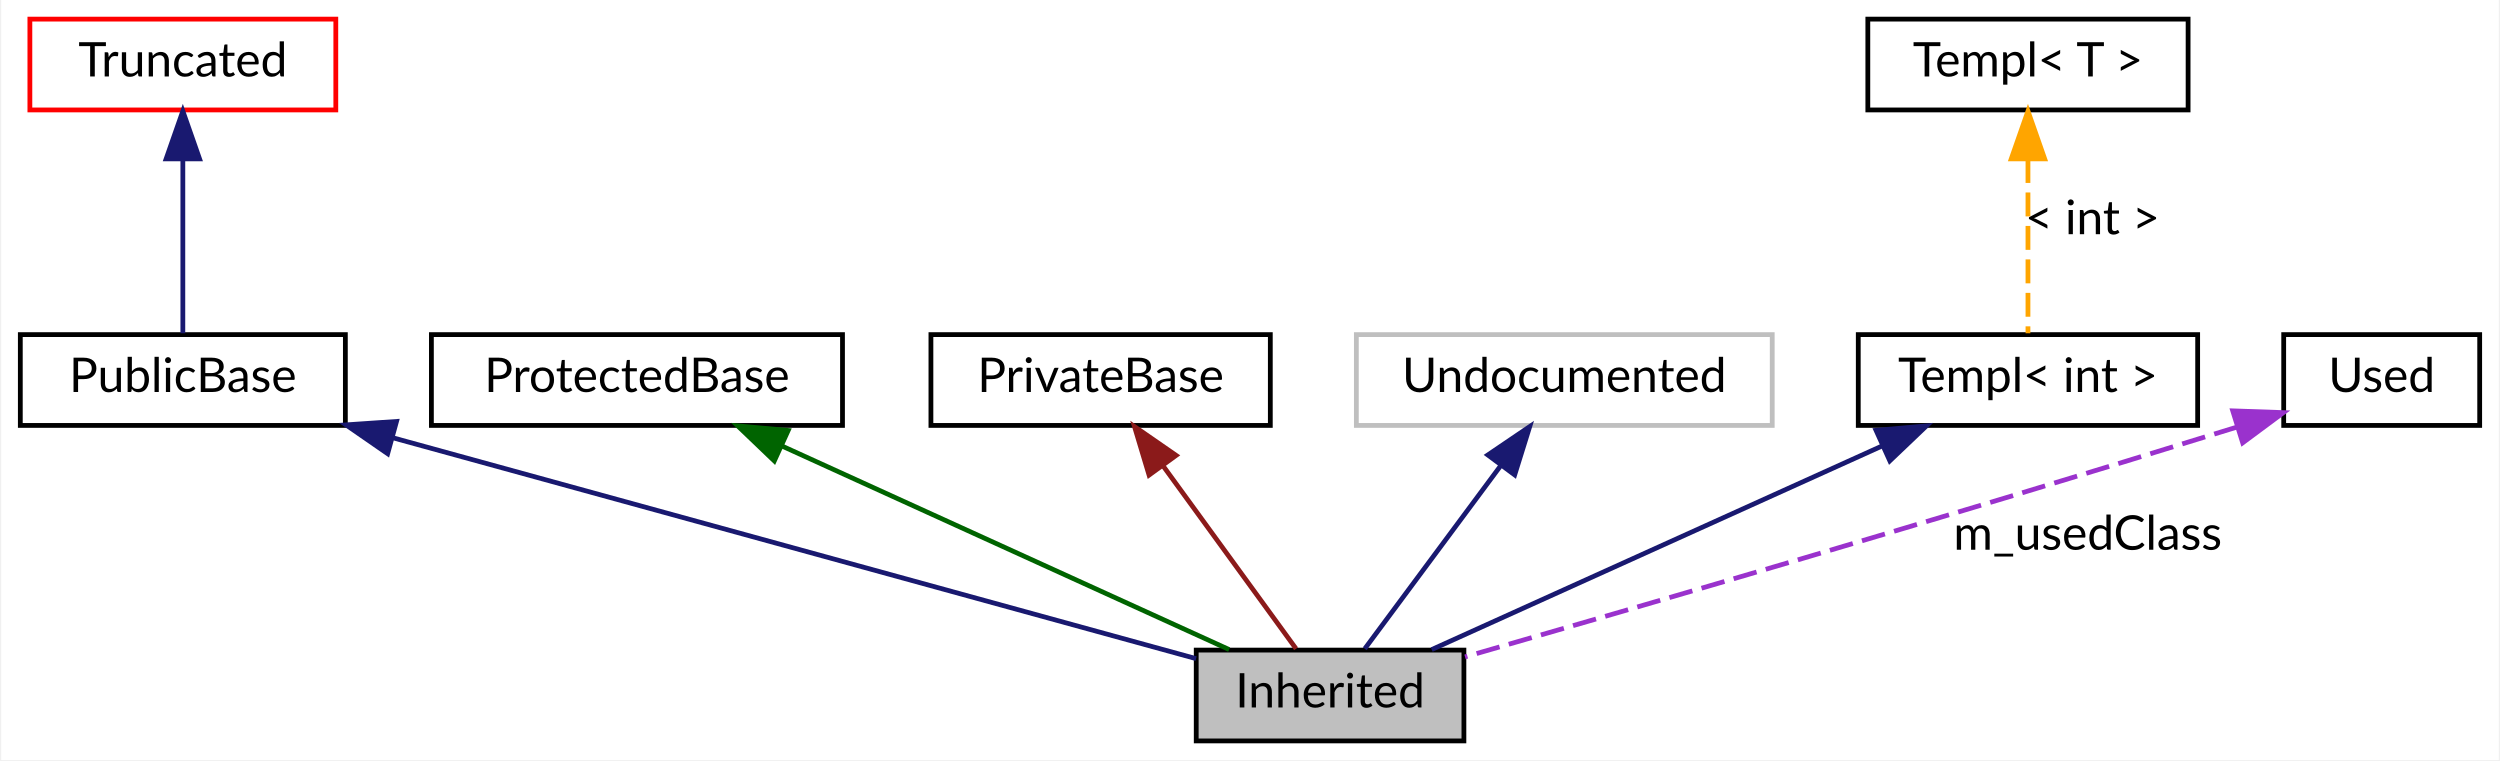
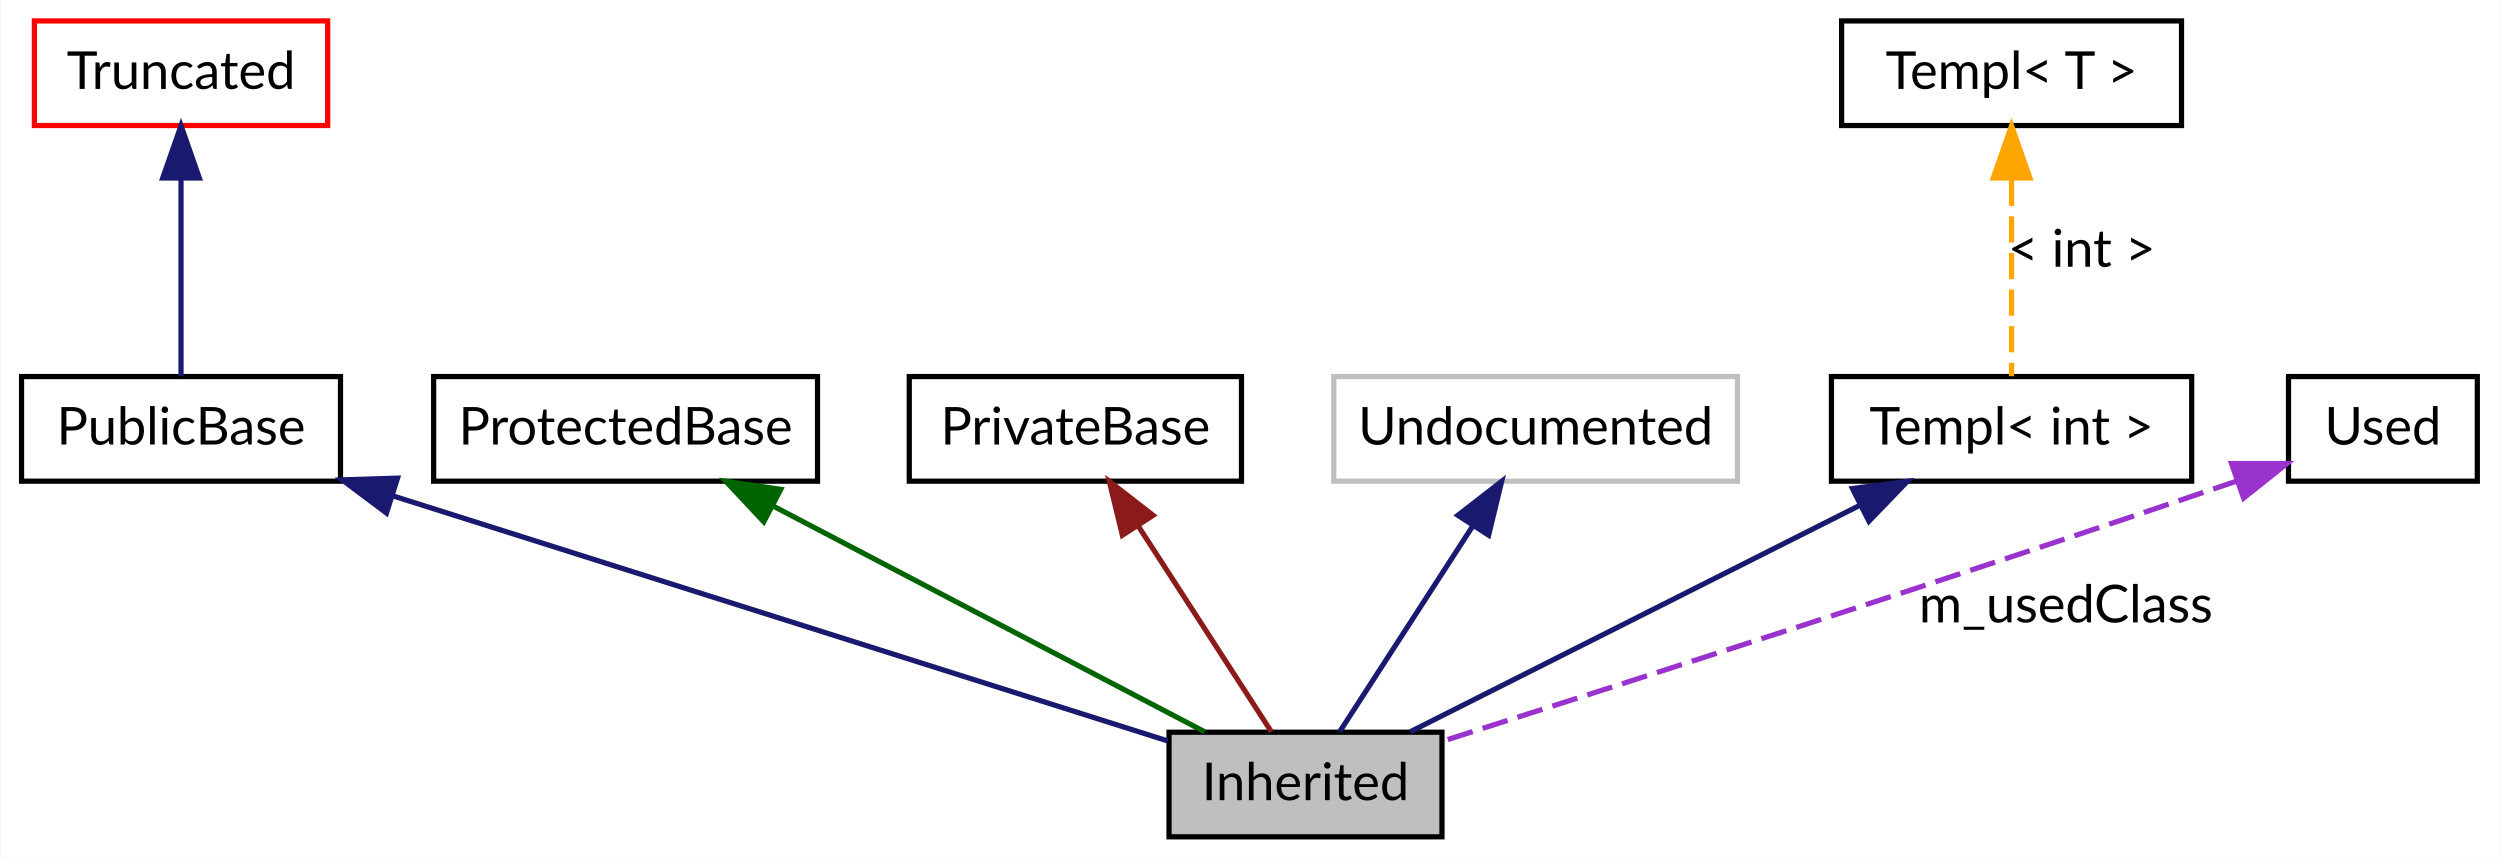
- <svg xmlns="http://www.w3.org/2000/svg" xmlns:xlink="http://www.w3.org/1999/xlink" width="523pt" height="159pt" viewBox="0.00 0.00 522.50 159.00">
-   <g id="graph0" class="graph" transform="scale(1 1) rotate(0) translate(4 155)">
-     <polygon fill="#ffffff" stroke="transparent" points="-4,4 -4,-155 518.5,-155 518.5,4 -4,4" />
+ <svg xmlns="http://www.w3.org/2000/svg" xmlns:xlink="http://www.w3.org/1999/xlink" width="478pt" height="164pt" viewBox="0.00 0.00 477.77 164.00">
+   <g id="graph0" class="graph" transform="scale(1 1) rotate(0) translate(4 160)">
+     <polygon fill="#ffffff" stroke="transparent" points="-4,4 -4,-160 473.769,-160 473.769,4 -4,4" />
    <g id="node1" class="node">
-       <polygon fill="#bfbfbf" stroke="#000000" points="302,-19 246,-19 246,0 302,0 302,-19" />
-       <text text-anchor="middle" x="274" y="-7" font-family="Lato" font-size="10.00" fill="#000000">Inherited</text>
+       <polygon fill="#bfbfbf" stroke="#000000" points="271.59,-20 219.402,-20 219.402,0 271.59,0 271.59,-20" />
+       <text text-anchor="middle" x="245.496" y="-7" font-family="Lato" font-size="10.00" fill="#000000">Inherited</text>
    </g>
    <g id="node2" class="node">
      <g id="a_node2">
        <a xlink:href="$classPublicBase.html" xlink:title="PublicBase">
-           <polygon fill="none" stroke="#000000" points="68,-85 0,-85 0,-66 68,-66 68,-85" />
-           <text text-anchor="middle" x="34" y="-73" font-family="Lato" font-size="10.00" fill="#000000">PublicBase</text>
+           <polygon fill="none" stroke="#000000" points="60.988,-88 .004,-88 .004,-68 60.988,-68 60.988,-88" />
+           <text text-anchor="middle" x="30.496" y="-75" font-family="Lato" font-size="10.00" fill="#000000">PublicBase</text>
        </a>
      </g>
    </g>
    <g id="edge1" class="edge">
-       <path fill="none" stroke="#191970" d="M77.818,-63.45C126.779,-49.986 204.588,-28.588 245.968,-17.209" />
-       <polygon fill="#191970" stroke="#191970" points="76.845,-60.087 68.131,-66.114 78.701,-66.837 76.845,-60.087" />
+       <path fill="none" stroke="#191970" d="M70.982,-65.195C114.416,-51.458 182.13,-30.041 219.145,-18.334" />
+       <polygon fill="#191970" stroke="#191970" points="69.779,-61.905 61.3,-68.257 71.89,-68.579 69.779,-61.905" />
    </g>
    <g id="node3" class="node">
      <g id="a_node3">
        <a xlink:href="$classTruncated.html" xlink:title="Truncated">
-           <polygon fill="none" stroke="#ff0000" points="66,-151 2,-151 2,-132 66,-132 66,-151" />
-           <text text-anchor="middle" x="34" y="-139" font-family="Lato" font-size="10.00" fill="#000000">Truncated</text>
+           <polygon fill="none" stroke="#ff0000" points="58.532,-156 2.46,-156 2.46,-136 58.532,-136 58.532,-156" />
+           <text text-anchor="middle" x="30.496" y="-143" font-family="Lato" font-size="10.00" fill="#000000">Truncated</text>
        </a>
      </g>
    </g>
    <g id="edge2" class="edge">
-       <path fill="none" stroke="#191970" d="M34,-121.732C34,-109.697 34,-94.847 34,-85.278" />
-       <polygon fill="#191970" stroke="#191970" points="30.5,-121.761 34,-131.762 37.5,-121.761 30.5,-121.761" />
+       <path fill="none" stroke="#191970" d="M30.496,-125.633C30.496,-113.233 30.496,-97.933 30.496,-88.075" />
+       <polygon fill="#191970" stroke="#191970" points="26.996,-125.966 30.496,-135.966 33.996,-125.966 26.996,-125.966" />
    </g>
    <g id="node4" class="node">
      <g id="a_node4">
        <a xlink:href="$classProtectedBase.html" xlink:title="ProtectedBase">
-           <polygon fill="none" stroke="#000000" points="172,-85 86,-85 86,-66 172,-66 172,-85" />
-           <text text-anchor="middle" x="129" y="-73" font-family="Lato" font-size="10.00" fill="#000000">ProtectedBase</text>
+           <polygon fill="none" stroke="#000000" points="152.195,-88 78.797,-88 78.797,-68 152.195,-68 152.195,-88" />
+           <text text-anchor="middle" x="115.496" y="-75" font-family="Lato" font-size="10.00" fill="#000000">ProtectedBase</text>
        </a>
      </g>
    </g>
    <g id="edge3" class="edge">
-       <path fill="none" stroke="#006400" d="M159.413,-61.657C187.435,-48.902 228.287,-30.307 252.89,-19.108" />
-       <polygon fill="#006400" stroke="#006400" points="157.736,-58.575 150.084,-65.903 160.636,-64.946 157.736,-58.575" />
+       <path fill="none" stroke="#006400" d="M143.664,-63.266C168.627,-50.209 204.407,-31.492 226.235,-20.075" />
+       <polygon fill="#006400" stroke="#006400" points="141.917,-60.23 134.678,-67.966 145.161,-66.433 141.917,-60.23" />
    </g>
    <g id="node5" class="node">
      <g id="a_node5">
        <a xlink:href="$classPrivateBase.html" xlink:title="PrivateBase">
-           <polygon fill="none" stroke="#000000" points="261.5,-85 190.5,-85 190.5,-66 261.5,-66 261.5,-85" />
-           <text text-anchor="middle" x="226" y="-73" font-family="Lato" font-size="10.00" fill="#000000">PrivateBase</text>
+           <polygon fill="none" stroke="#000000" points="233.256,-88 169.736,-88 169.736,-68 233.256,-68 233.256,-88" />
+           <text text-anchor="middle" x="201.496" y="-75" font-family="Lato" font-size="10.00" fill="#000000">PrivateBase</text>
        </a>
      </g>
    </g>
    <g id="edge4" class="edge">
-       <path fill="none" stroke="#8b1a1a" d="M239.054,-57.551C248.018,-45.226 259.574,-29.335 266.888,-19.279" />
-       <polygon fill="#8b1a1a" stroke="#8b1a1a" points="236.134,-55.615 233.083,-65.761 241.795,-59.733 236.134,-55.615" />
+       <path fill="none" stroke="#8b1a1a" d="M213.462,-59.507C221.679,-46.808 232.273,-30.436 238.977,-20.075" />
+       <polygon fill="#8b1a1a" stroke="#8b1a1a" points="210.482,-57.669 207.988,-67.966 216.359,-61.472 210.482,-57.669" />
    </g>
    <g id="node6" class="node">
-       <polygon fill="none" stroke="#bfbfbf" points="366.5,-85 279.5,-85 279.5,-66 366.5,-66 366.5,-85" />
-       <text text-anchor="middle" x="323" y="-73" font-family="Lato" font-size="10.00" fill="#000000">Undocumented</text>
+       <polygon fill="none" stroke="#bfbfbf" points="328.09,-88 250.902,-88 250.902,-68 328.09,-68 328.09,-88" />
+       <text text-anchor="middle" x="289.496" y="-75" font-family="Lato" font-size="10.00" fill="#000000">Undocumented</text>
    </g>
    <g id="edge5" class="edge">
-       <path fill="none" stroke="#191970" d="M309.674,-57.551C300.524,-45.226 288.726,-29.335 281.26,-19.279" />
-       <polygon fill="#191970" stroke="#191970" points="306.999,-59.819 315.77,-65.761 312.619,-55.646 306.999,-59.819" />
+       <path fill="none" stroke="#191970" d="M277.53,-59.507C269.313,-46.808 258.719,-30.436 252.015,-20.075" />
+       <polygon fill="#191970" stroke="#191970" points="274.633,-61.472 283.004,-67.966 280.51,-57.669 274.633,-61.472" />
    </g>
    <g id="node7" class="node">
      <g id="a_node7">
        <a xlink:href="$classTempl.html" xlink:title="Templ&lt; int &gt;">
-           <polygon fill="none" stroke="#000000" points="455.5,-85 384.5,-85 384.5,-66 455.5,-66 455.5,-85" />
-           <text text-anchor="middle" x="420" y="-73" font-family="Lato" font-size="10.00" fill="#000000">Templ&lt; int &gt;</text>
+           <polygon fill="none" stroke="#000000" points="414.938,-88 346.054,-88 346.054,-68 414.938,-68 414.938,-88" />
+           <text text-anchor="middle" x="380.496" y="-75" font-family="Lato" font-size="10.00" fill="#000000">Templ&lt; int &gt;</text>
        </a>
      </g>
    </g>
    <g id="edge6" class="edge">
-       <path fill="none" stroke="#191970" d="M389.377,-61.657C361.162,-48.902 320.028,-30.307 295.255,-19.108" />
-       <polygon fill="#191970" stroke="#191970" points="388.216,-64.973 398.77,-65.903 391.1,-58.594 388.216,-64.973" />
+       <path fill="none" stroke="#191970" d="M351.587,-63.438C325.65,-50.374 288.265,-31.543 265.497,-20.075" />
+       <polygon fill="#191970" stroke="#191970" points="350.071,-66.594 360.576,-67.966 353.22,-60.342 350.071,-66.594" />
    </g>
    <g id="node8" class="node">
      <g id="a_node8">
        <a xlink:href="$classTempl.html" xlink:title="Templ&lt; T &gt;">
-           <polygon fill="none" stroke="#000000" points="453.5,-151 386.5,-151 386.5,-132 453.5,-132 453.5,-151" />
-           <text text-anchor="middle" x="420" y="-139" font-family="Lato" font-size="10.00" fill="#000000">Templ&lt; T &gt;</text>
+           <polygon fill="none" stroke="#000000" points="412.991,-156 348.001,-156 348.001,-136 412.991,-136 412.991,-156" />
+           <text text-anchor="middle" x="380.496" y="-143" font-family="Lato" font-size="10.00" fill="#000000">Templ&lt; T &gt;</text>
        </a>
      </g>
    </g>
    <g id="edge7" class="edge">
-       <path fill="none" stroke="#ffa500" stroke-dasharray="5,2" d="M420,-121.732C420,-109.697 420,-94.847 420,-85.278" />
-       <polygon fill="#ffa500" stroke="#ffa500" points="416.5,-121.761 420,-131.762 423.5,-121.761 416.5,-121.761" />
-       <text text-anchor="middle" x="433.5" y="-106" font-family="Lato" font-size="10.00" fill="#000000">&lt; int &gt;</text>
+       <path fill="none" stroke="#ffa500" stroke-dasharray="5,2" d="M380.496,-125.633C380.496,-113.233 380.496,-97.933 380.496,-88.075" />
+       <polygon fill="#ffa500" stroke="#ffa500" points="376.996,-125.966 380.496,-135.966 383.996,-125.966 376.996,-125.966" />
+       <text text-anchor="middle" x="393.914" y="-109" font-family="Lato" font-size="10.00" fill="#000000">&lt; int &gt;</text>
    </g>
    <g id="node9" class="node">
      <g id="a_node9">
        <a xlink:href="$classUsed.html" xlink:title="Used">
-           <polygon fill="none" stroke="#000000" points="514.5,-85 473.5,-85 473.5,-66 514.5,-66 514.5,-85" />
-           <text text-anchor="middle" x="494" y="-73" font-family="Lato" font-size="10.00" fill="#000000">Used</text>
+           <polygon fill="none" stroke="#000000" points="469.546,-88 433.446,-88 433.446,-68 469.546,-68 469.546,-88" />
+           <text text-anchor="middle" x="451.496" y="-75" font-family="Lato" font-size="10.00" fill="#000000">Used</text>
        </a>
      </g>
    </g>
    <g id="edge8" class="edge">
-       <path fill="none" stroke="#9a32cd" stroke-dasharray="5,2" d="M463.746,-65.665C400.84,-46.142 337.75,-27.793 302.233,-17.575" />
-       <polygon fill="#9a32cd" stroke="#9a32cd" points="462.84,-69.048 473.428,-68.68 464.921,-62.365 462.84,-69.048" />
-       <text text-anchor="middle" x="432.5" y="-40" font-family="Lato" font-size="10.00" fill="#000000">m_usedClass</text>
+       <path fill="none" stroke="#9a32cd" stroke-dasharray="5,2" d="M423.79,-68.1C423.692,-68.067 423.594,-68.033 423.496,-68 369.822,-49.675 306.616,-29.383 271.812,-18.32" />
+       <polygon fill="#9a32cd" stroke="#9a32cd" points="422.552,-71.375 433.147,-71.364 424.857,-64.766 422.552,-71.375" />
+       <text text-anchor="middle" x="390.882" y="-41" font-family="Lato" font-size="10.00" fill="#000000">m_usedClass</text>
    </g>
  </g>
</svg>
